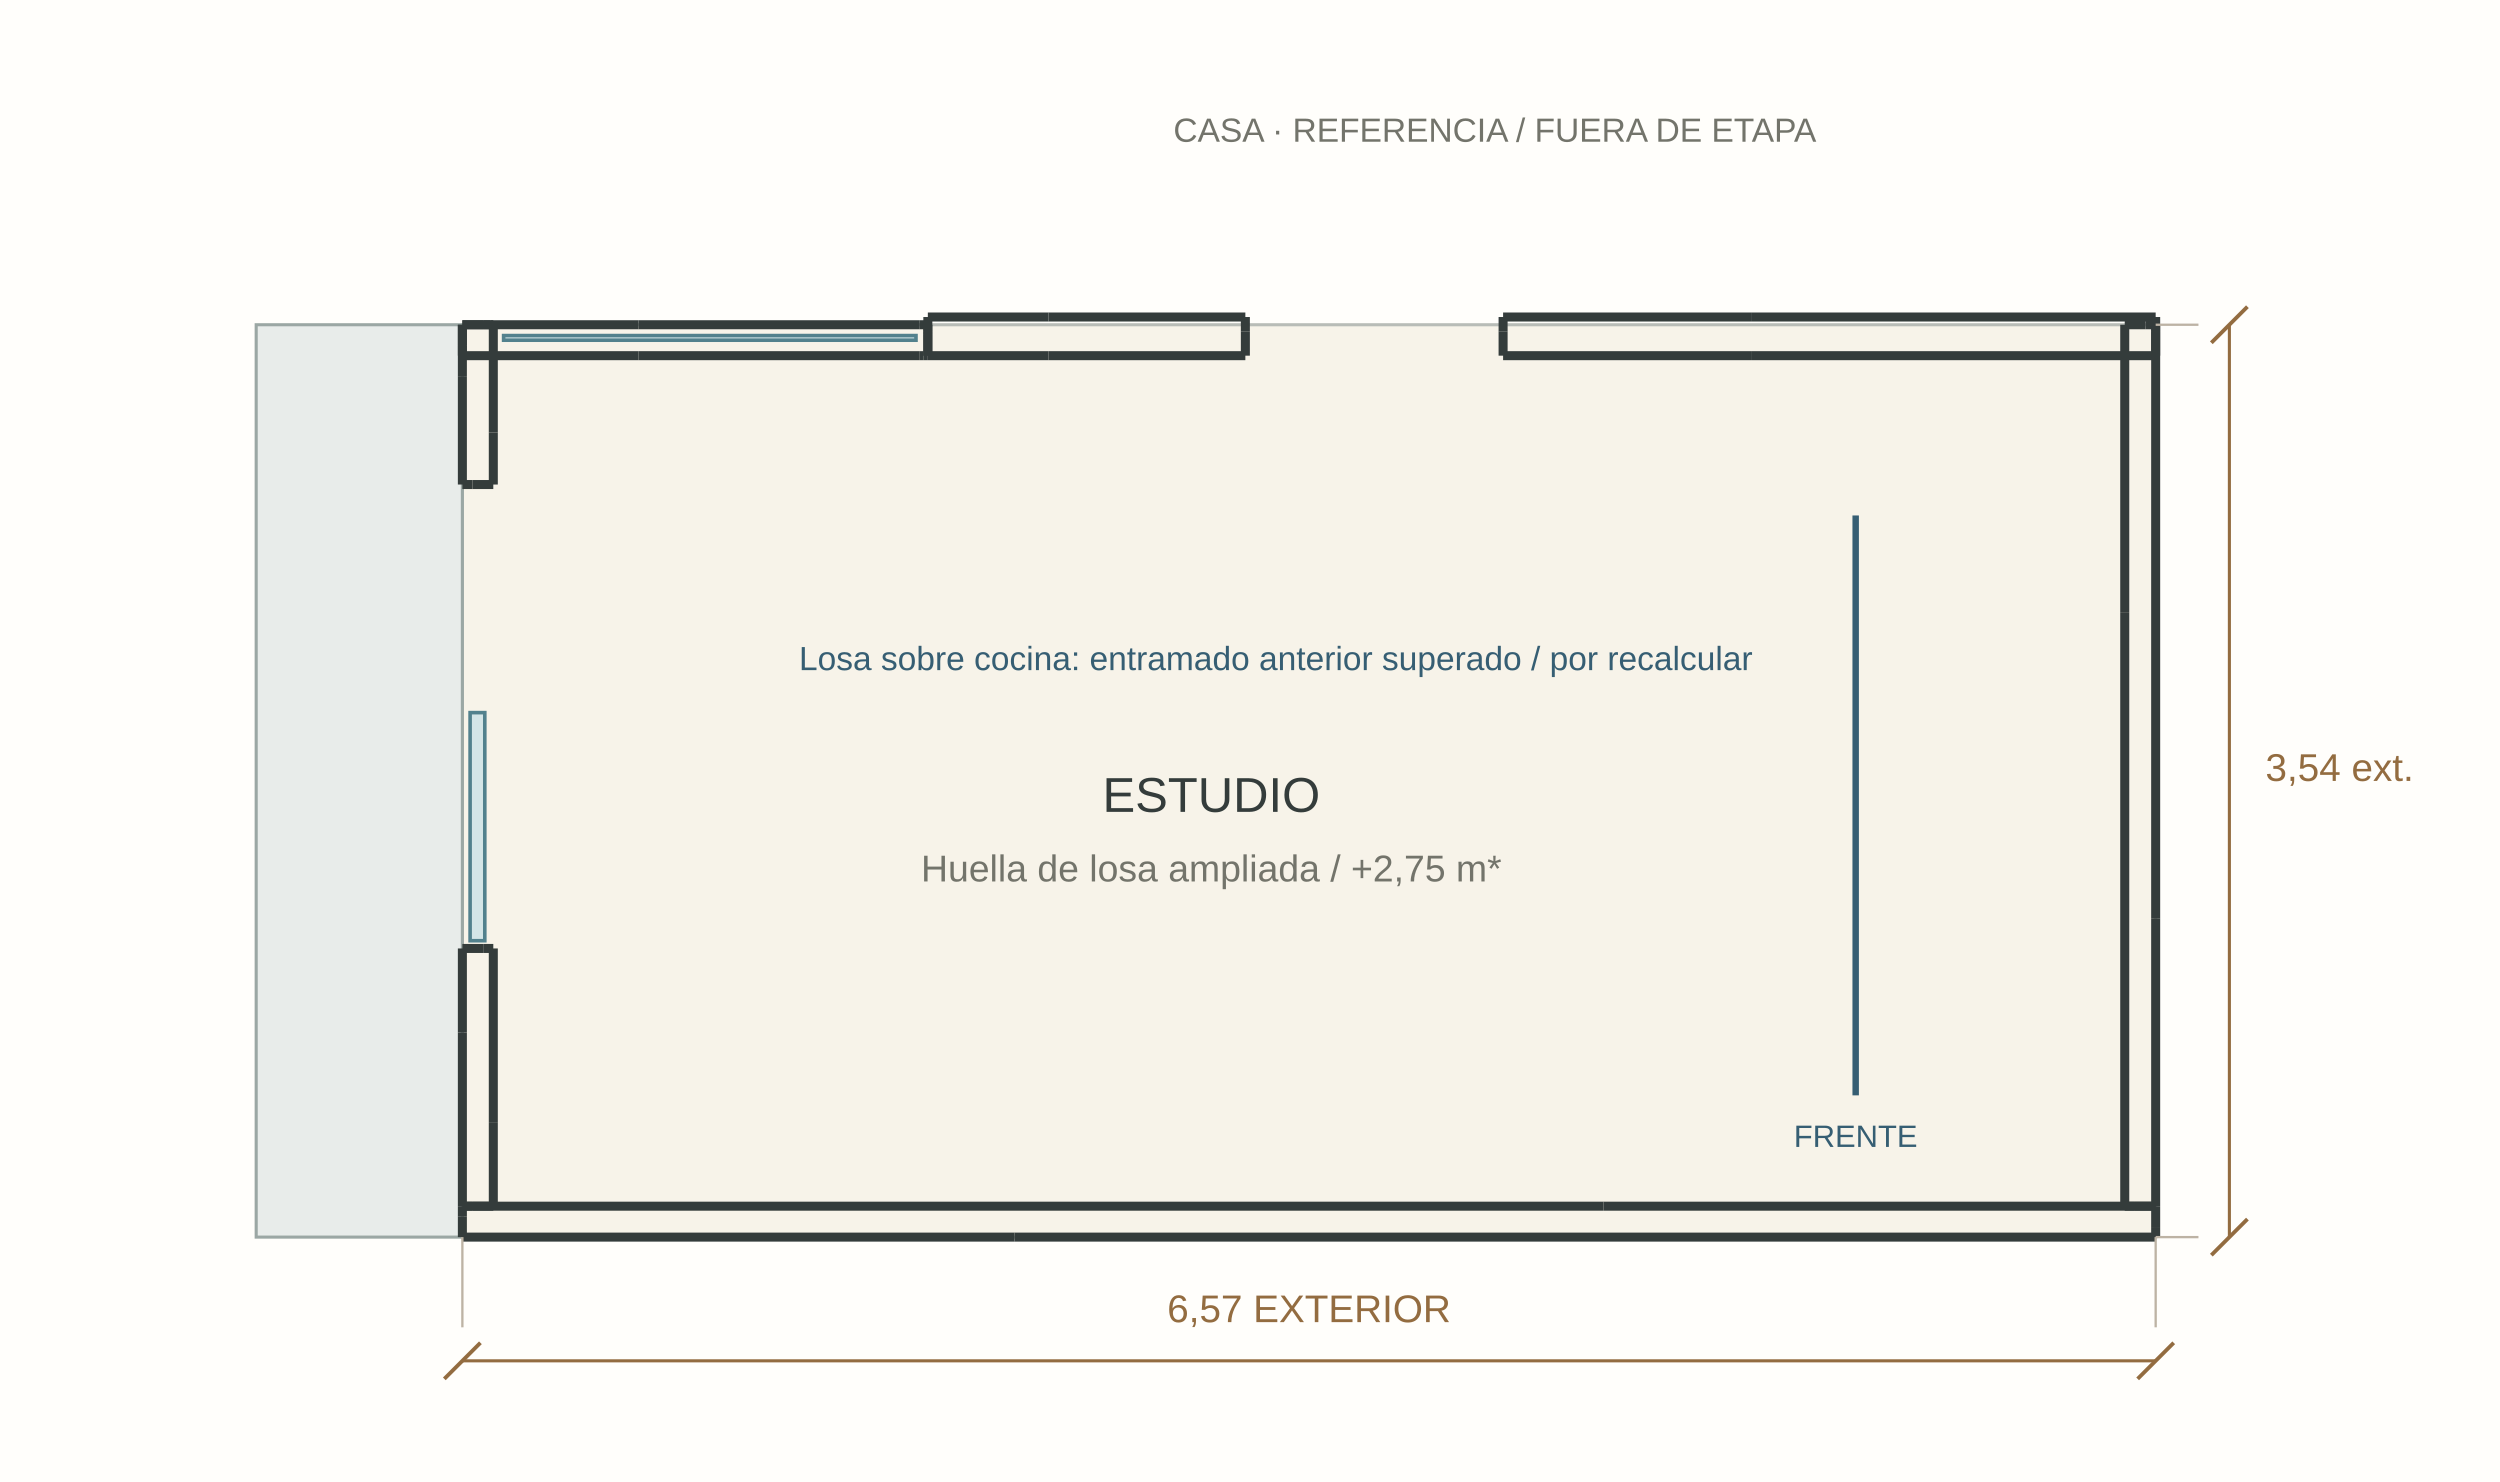
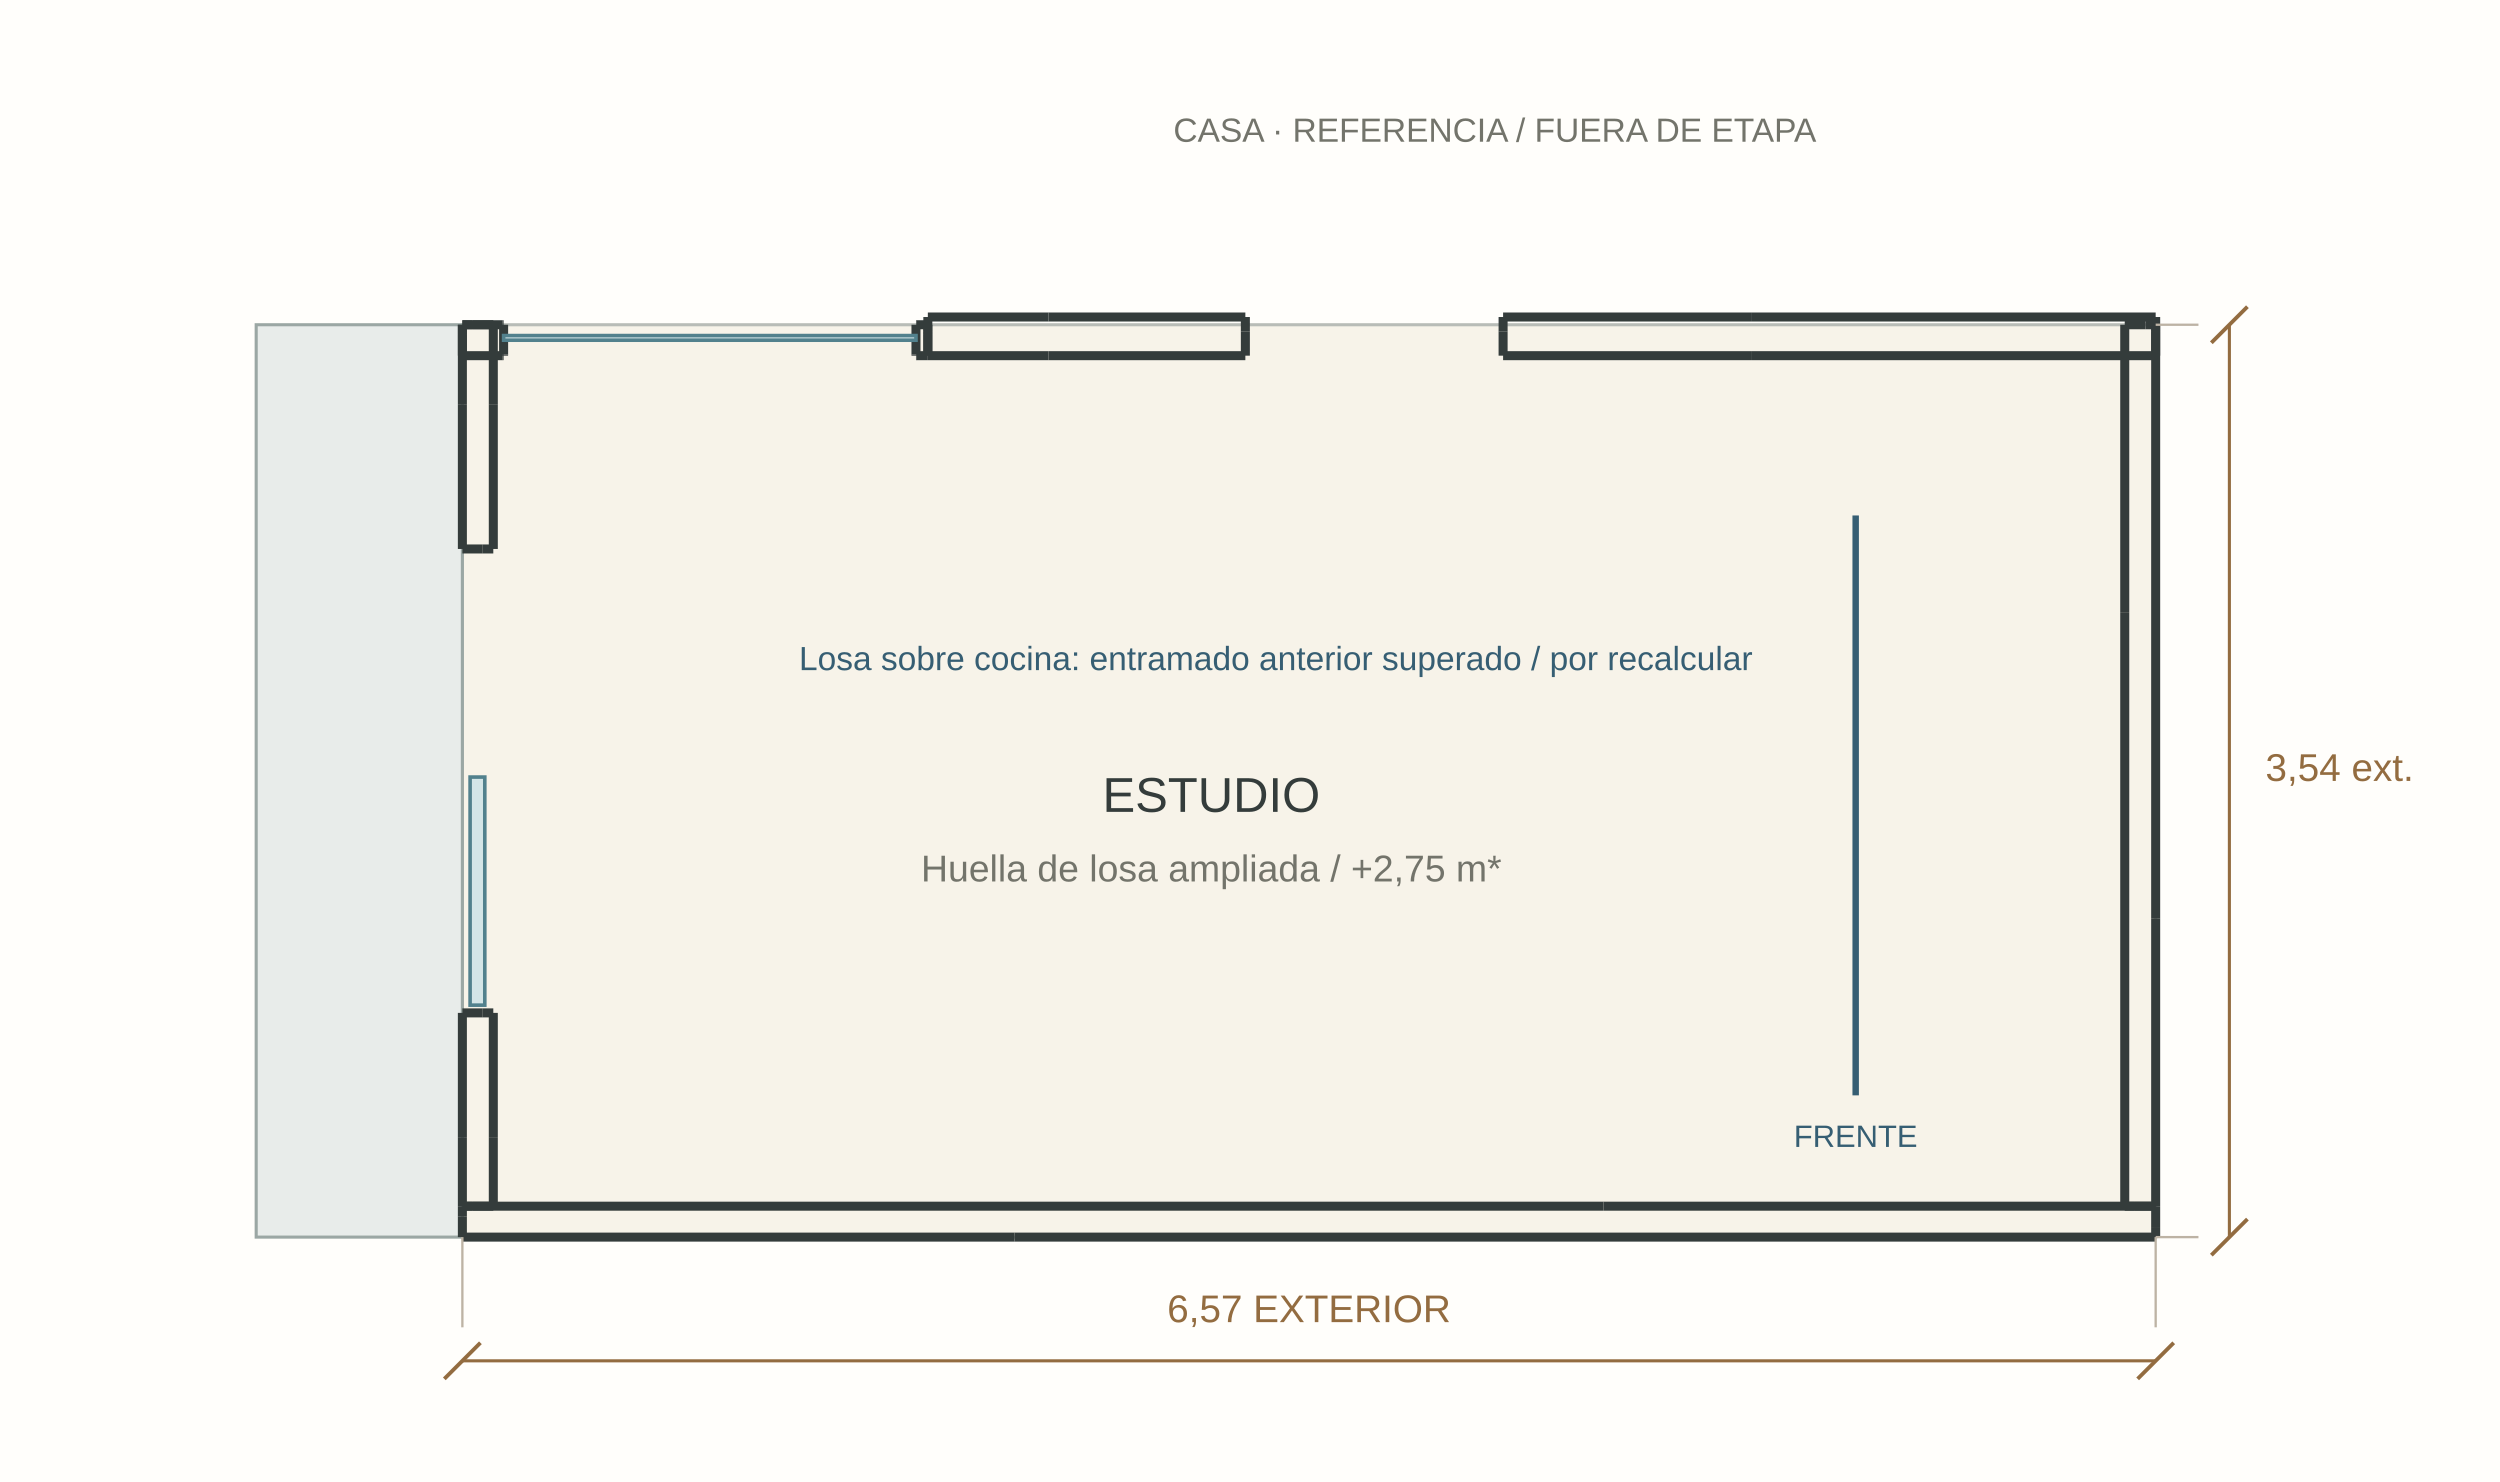
<svg xmlns="http://www.w3.org/2000/svg" viewBox="0 0 776.0 460.0" role="img" aria-label="Losa sobre cocina · Contorno actualizado, apoyos por calcular">
  <rect width="100%" height="100%" fill="#fffefb" />
  <polygon points="143.52,384.0 669.12,384.0 669.12,100.8 143.52,100.8" fill="#f7f3e9" stroke="#b8bcb7" stroke-width="0.96" />
  <polygon points="79.52,384.0 143.52,384.0 143.52,100.8 79.52,100.8" fill="#e8ecea" stroke="#9ba7a4" stroke-width="0.96" />
  <polyline points="288.0,110.4 288.0,102.96" fill="none" stroke="#343c3b" stroke-width="2.8" />
  <polyline points="288.0,102.96 288.0,98.4" fill="none" stroke="#343c3b" stroke-width="2.8" />
  <polyline points="386.56,110.4 325.453,110.4" fill="none" stroke="#343c3b" stroke-width="2.8" />
  <polyline points="325.453,110.4 288.0,110.4" fill="none" stroke="#343c3b" stroke-width="2.8" />
  <polyline points="386.56,98.4 325.453,98.4" fill="none" stroke="#343c3b" stroke-width="2.8" />
  <polyline points="325.453,98.4 288.0,98.4" fill="none" stroke="#343c3b" stroke-width="2.8" />
  <polyline points="386.56,110.4 386.56,102.96" fill="none" stroke="#343c3b" stroke-width="2.8" />
  <polyline points="386.56,102.96 386.56,98.4" fill="none" stroke="#343c3b" stroke-width="2.8" />
  <polyline points="669.12,110.4 543.533,110.4" fill="none" stroke="#343c3b" stroke-width="2.8" />
  <polyline points="543.533,110.4 466.56,110.4" fill="none" stroke="#343c3b" stroke-width="2.8" />
  <polyline points="669.12,110.4 669.12,102.96" fill="none" stroke="#343c3b" stroke-width="2.8" />
  <polyline points="669.12,102.96 669.12,98.4" fill="none" stroke="#343c3b" stroke-width="2.8" />
  <polyline points="466.56,110.4 466.56,102.96" fill="none" stroke="#343c3b" stroke-width="2.8" />
  <polyline points="466.56,102.96 466.56,98.4" fill="none" stroke="#343c3b" stroke-width="2.8" />
  <polyline points="669.12,98.4 543.533,98.4" fill="none" stroke="#343c3b" stroke-width="2.8" />
  <polyline points="543.533,98.4 466.56,98.4" fill="none" stroke="#343c3b" stroke-width="2.8" />
  <polyline points="669.12,384.0 314.911,384.0" fill="none" stroke="#343c3b" stroke-width="2.8" />
  <polyline points="314.911,384.0 143.52,384.0" fill="none" stroke="#343c3b" stroke-width="2.8" />
  <polyline points="669.12,374.4 669.12,380.87" fill="none" stroke="#343c3b" stroke-width="2.8" />
  <polyline points="669.12,380.87 669.12,384.0" fill="none" stroke="#343c3b" stroke-width="2.8" />
  <polyline points="143.52,374.4 497.729,374.4" fill="none" stroke="#343c3b" stroke-width="2.8" />
  <polyline points="497.729,374.4 669.12,374.4" fill="none" stroke="#343c3b" stroke-width="2.8" />
  <polyline points="143.52,384.0 143.52,377.53" fill="none" stroke="#343c3b" stroke-width="2.8" />
  <polyline points="143.52,377.53 143.52,374.4" fill="none" stroke="#343c3b" stroke-width="2.8" />
  <polyline points="669.12,374.4 662.65,374.4" fill="none" stroke="#343c3b" stroke-width="2.8" />
  <polyline points="662.65,374.4 659.52,374.4" fill="none" stroke="#343c3b" stroke-width="2.8" />
  <polyline points="669.12,100.8 669.12,285.183" fill="none" stroke="#343c3b" stroke-width="2.8" />
  <polyline points="669.12,285.183 669.12,374.4" fill="none" stroke="#343c3b" stroke-width="2.8" />
  <polyline points="659.52,100.8 665.99,100.8" fill="none" stroke="#343c3b" stroke-width="2.8" />
  <polyline points="665.99,100.8 669.12,100.8" fill="none" stroke="#343c3b" stroke-width="2.8" />
  <polyline points="659.52,374.4 659.52,190.017" fill="none" stroke="#343c3b" stroke-width="2.8" />
  <polyline points="659.52,190.017 659.52,100.8" fill="none" stroke="#343c3b" stroke-width="2.8" />
+   <polyline points="143.52,170.4 143.52,125.657" fill="none" stroke="#343c3b" stroke-width="2.8" />
+   <polyline points="143.52,125.657 143.52,100.8" fill="none" stroke="#343c3b" stroke-width="2.8" />
+   <polyline points="143.52,352.971 143.52,314.4" fill="none" stroke="#343c3b" stroke-width="2.8" />
+   <polyline points="143.52,374.4 143.52,352.971" fill="none" stroke="#343c3b" stroke-width="2.8" />
+   <polyline points="153.12,100.8 146.65,100.8" fill="none" stroke="#343c3b" stroke-width="2.8" />
+   <polyline points="146.65,100.8 143.52,100.8" fill="none" stroke="#343c3b" stroke-width="2.8" />
+   <polyline points="149.691,170.4 143.52,170.4" fill="none" stroke="#343c3b" stroke-width="2.8" />
+   <polyline points="153.12,170.4 149.691,170.4" fill="none" stroke="#343c3b" stroke-width="2.8" />
+   <polyline points="149.691,314.4 143.52,314.4" fill="none" stroke="#343c3b" stroke-width="2.8" />
+   <polyline points="153.12,314.4 149.691,314.4" fill="none" stroke="#343c3b" stroke-width="2.8" />
  <polyline points="153.12,374.4 146.65,374.4" fill="none" stroke="#343c3b" stroke-width="2.8" />
  <polyline points="146.65,374.4 143.52,374.4" fill="none" stroke="#343c3b" stroke-width="2.8" />
-   <polyline points="153.12,294.4 153.12,348.313" fill="none" stroke="#343c3b" stroke-width="2.8" />
-   <polyline points="153.12,348.313 153.12,374.4" fill="none" stroke="#343c3b" stroke-width="2.8" />
-   <polyline points="143.52,294.4 149.99,294.4" fill="none" stroke="#343c3b" stroke-width="2.8" />
-   <polyline points="149.99,294.4 153.12,294.4" fill="none" stroke="#343c3b" stroke-width="2.8" />
-   <polyline points="143.52,374.4 143.52,320.487" fill="none" stroke="#343c3b" stroke-width="2.8" />
-   <polyline points="143.52,320.487 143.52,294.4" fill="none" stroke="#343c3b" stroke-width="2.8" />
-   <polyline points="153.12,150.4 146.65,150.4" fill="none" stroke="#343c3b" stroke-width="2.8" />
-   <polyline points="146.65,150.4 143.52,150.4" fill="none" stroke="#343c3b" stroke-width="2.8" />
-   <polyline points="153.12,100.8 153.12,134.226" fill="none" stroke="#343c3b" stroke-width="2.8" />
-   <polyline points="153.12,134.226 153.12,150.4" fill="none" stroke="#343c3b" stroke-width="2.8" />
-   <polyline points="143.52,100.8 149.99,100.8" fill="none" stroke="#343c3b" stroke-width="2.8" />
-   <polyline points="149.99,100.8 153.12,100.8" fill="none" stroke="#343c3b" stroke-width="2.8" />
-   <polyline points="143.52,150.4 143.52,116.974" fill="none" stroke="#343c3b" stroke-width="2.8" />
-   <polyline points="143.52,116.974 143.52,100.8" fill="none" stroke="#343c3b" stroke-width="2.8" />
+   <polyline points="153.12,170.4 153.12,125.657" fill="none" stroke="#343c3b" stroke-width="2.8" />
+   <polyline points="153.12,125.657 153.12,100.8" fill="none" stroke="#343c3b" stroke-width="2.8" />
+   <polyline points="153.12,352.971 153.12,314.4" fill="none" stroke="#343c3b" stroke-width="2.8" />
+   <polyline points="153.12,374.4 153.12,352.971" fill="none" stroke="#343c3b" stroke-width="2.8" />
+   <polyline points="143.52,110.4 143.52,103.93" fill="none" stroke="#343c3b" stroke-width="2.8" />
+   <polyline points="143.52,103.93 143.52,100.8" fill="none" stroke="#343c3b" stroke-width="2.8" />
+   <polyline points="155.92,110.4 156.32,110.4" fill="none" stroke="#343c3b" stroke-width="2.8" />
+   <polyline points="155.92,110.4 143.52,110.4" fill="none" stroke="#343c3b" stroke-width="2.8" />
+   <polyline points="288.0,110.4 284.435,110.4" fill="none" stroke="#343c3b" stroke-width="2.8" />
+   <polyline points="284.435,110.4 284.32,110.4" fill="none" stroke="#343c3b" stroke-width="2.8" />
+   <polyline points="156.32,100.8 155.92,100.8" fill="none" stroke="#343c3b" stroke-width="2.8" />
+   <polyline points="155.92,100.8 143.52,100.8" fill="none" stroke="#343c3b" stroke-width="2.8" />
+   <polyline points="288.0,100.8 284.435,100.8" fill="none" stroke="#343c3b" stroke-width="2.8" />
+   <polyline points="284.435,100.8 284.32,100.8" fill="none" stroke="#343c3b" stroke-width="2.8" />
  <polyline points="288.0,110.4 288.0,103.93" fill="none" stroke="#343c3b" stroke-width="2.8" />
  <polyline points="288.0,103.93 288.0,100.8" fill="none" stroke="#343c3b" stroke-width="2.8" />
-   <polyline points="152.247,110.4 143.52,110.4" fill="none" stroke="#343c3b" stroke-width="2.8" />
-   <polyline points="285.491,110.4 198.218,110.4" fill="none" stroke="#343c3b" stroke-width="2.8" />
-   <polyline points="198.218,110.4 152.247,110.4" fill="none" stroke="#343c3b" stroke-width="2.8" />
-   <polyline points="288.0,110.4 286.585,110.4" fill="none" stroke="#343c3b" stroke-width="2.8" />
-   <polyline points="286.585,110.4 285.491,110.4" fill="none" stroke="#343c3b" stroke-width="2.8" />
-   <polyline points="143.52,110.4 143.52,107.27" fill="none" stroke="#343c3b" stroke-width="2.8" />
-   <polyline points="143.52,107.27 143.52,100.8" fill="none" stroke="#343c3b" stroke-width="2.8" />
-   <polyline points="152.247,100.8 198.218,100.8" fill="none" stroke="#343c3b" stroke-width="2.8" />
-   <polyline points="152.247,100.8 143.52,100.8" fill="none" stroke="#343c3b" stroke-width="2.8" />
-   <polyline points="285.491,100.8 198.218,100.8" fill="none" stroke="#343c3b" stroke-width="2.8" />
-   <polyline points="288.0,100.8 285.491,100.8" fill="none" stroke="#343c3b" stroke-width="2.8" />
-   <polygon points="145.92,292.0 150.48,292.0 150.48,221.2 145.92,221.2" fill="#d4e5e7" stroke="#52818d" stroke-width="1.12" />
+   <polyline points="284.32,110.057 284.32,100.8" fill="none" stroke="#343c3b" stroke-width="2.8" />
+   <polyline points="284.32,110.4 284.32,110.057" fill="none" stroke="#343c3b" stroke-width="2.8" />
+   <polyline points="156.32,110.057 156.32,100.8" fill="none" stroke="#343c3b" stroke-width="2.8" />
+   <polyline points="156.32,110.4 156.32,110.057" fill="none" stroke="#343c3b" stroke-width="2.8" />
+   <polygon points="145.92,312.0 150.48,312.0 150.48,241.2 145.92,241.2" fill="#d4e5e7" stroke="#52818d" stroke-width="1.12" />
  <polygon points="156.32,105.6 284.32,105.6 284.32,104.16 156.32,104.16" fill="#d4e5e7" stroke="#52818d" stroke-width="1.12" />
  <text x="376.0" y="252.0" font-family="Arial,sans-serif" font-size="15.2" fill="#343c3b" text-anchor="middle">ESTUDIO</text>
  <text x="376.0" y="273.6" font-family="Arial,sans-serif" font-size="11.6" fill="#73746b" text-anchor="middle">Huella de losa ampliada / +2,75 m*</text>
  <polyline points="143.52,384.0 143.52,412.0" fill="none" stroke="#bdb3a4" stroke-width="0.72" data-plan-dimensions="true" />
  <polyline points="669.12,384.0 669.12,412.0" fill="none" stroke="#bdb3a4" stroke-width="0.72" data-plan-dimensions="true" />
  <polyline points="143.52,422.4 669.12,422.4" fill="none" stroke="#936c40" stroke-width="0.96" data-plan-dimensions="true" />
  <polyline points="137.92,428.0 149.12,416.8" fill="none" stroke="#936c40" stroke-width="1.2" data-plan-dimensions="true" />
  <polyline points="663.52,428.0 674.72,416.8" fill="none" stroke="#936c40" stroke-width="1.2" data-plan-dimensions="true" />
  <text x="406.32" y="410.4" font-family="Arial,sans-serif" font-size="12.0" fill="#936c40" text-anchor="middle" data-plan-dimensions="true">6,57 EXTERIOR</text>
  <polyline points="669.12,384.0 682.4,384.0" fill="none" stroke="#bdb3a4" stroke-width="0.72" data-plan-dimensions="true" />
  <polyline points="669.12,100.8 682.4,100.8" fill="none" stroke="#bdb3a4" stroke-width="0.72" data-plan-dimensions="true" />
  <polyline points="692.0,384.0 692.0,100.8" fill="none" stroke="#936c40" stroke-width="0.96" data-plan-dimensions="true" />
  <polyline points="686.4,389.6 697.6,378.4" fill="none" stroke="#936c40" stroke-width="1.2" data-plan-dimensions="true" />
  <polyline points="686.4,106.4 697.6,95.2" fill="none" stroke="#936c40" stroke-width="1.2" data-plan-dimensions="true" />
  <text x="703.2" y="242.4" font-family="Arial,sans-serif" font-size="12.0" fill="#936c40" text-anchor="start" data-plan-dimensions="true">3,54 ext.</text>
  <text x="464.0" y="44.0" font-family="Arial,sans-serif" font-size="10.4" fill="#73746b" text-anchor="middle">CASA · REFERENCIA / FUERA DE ETAPA</text>
  <text x="396.0" y="208.0" font-family="Arial,sans-serif" font-size="10.4" fill="#365e73" text-anchor="middle">Losa sobre cocina: entramado anterior superado / por recalcular</text>
  <polyline points="576.0,160.0 576.0,340.0" fill="none" stroke="#365e73" stroke-width="2.0" />
  <text x="576.0" y="356.0" font-family="Arial,sans-serif" font-size="9.6" fill="#365e73" text-anchor="middle">FRENTE</text>
</svg>
